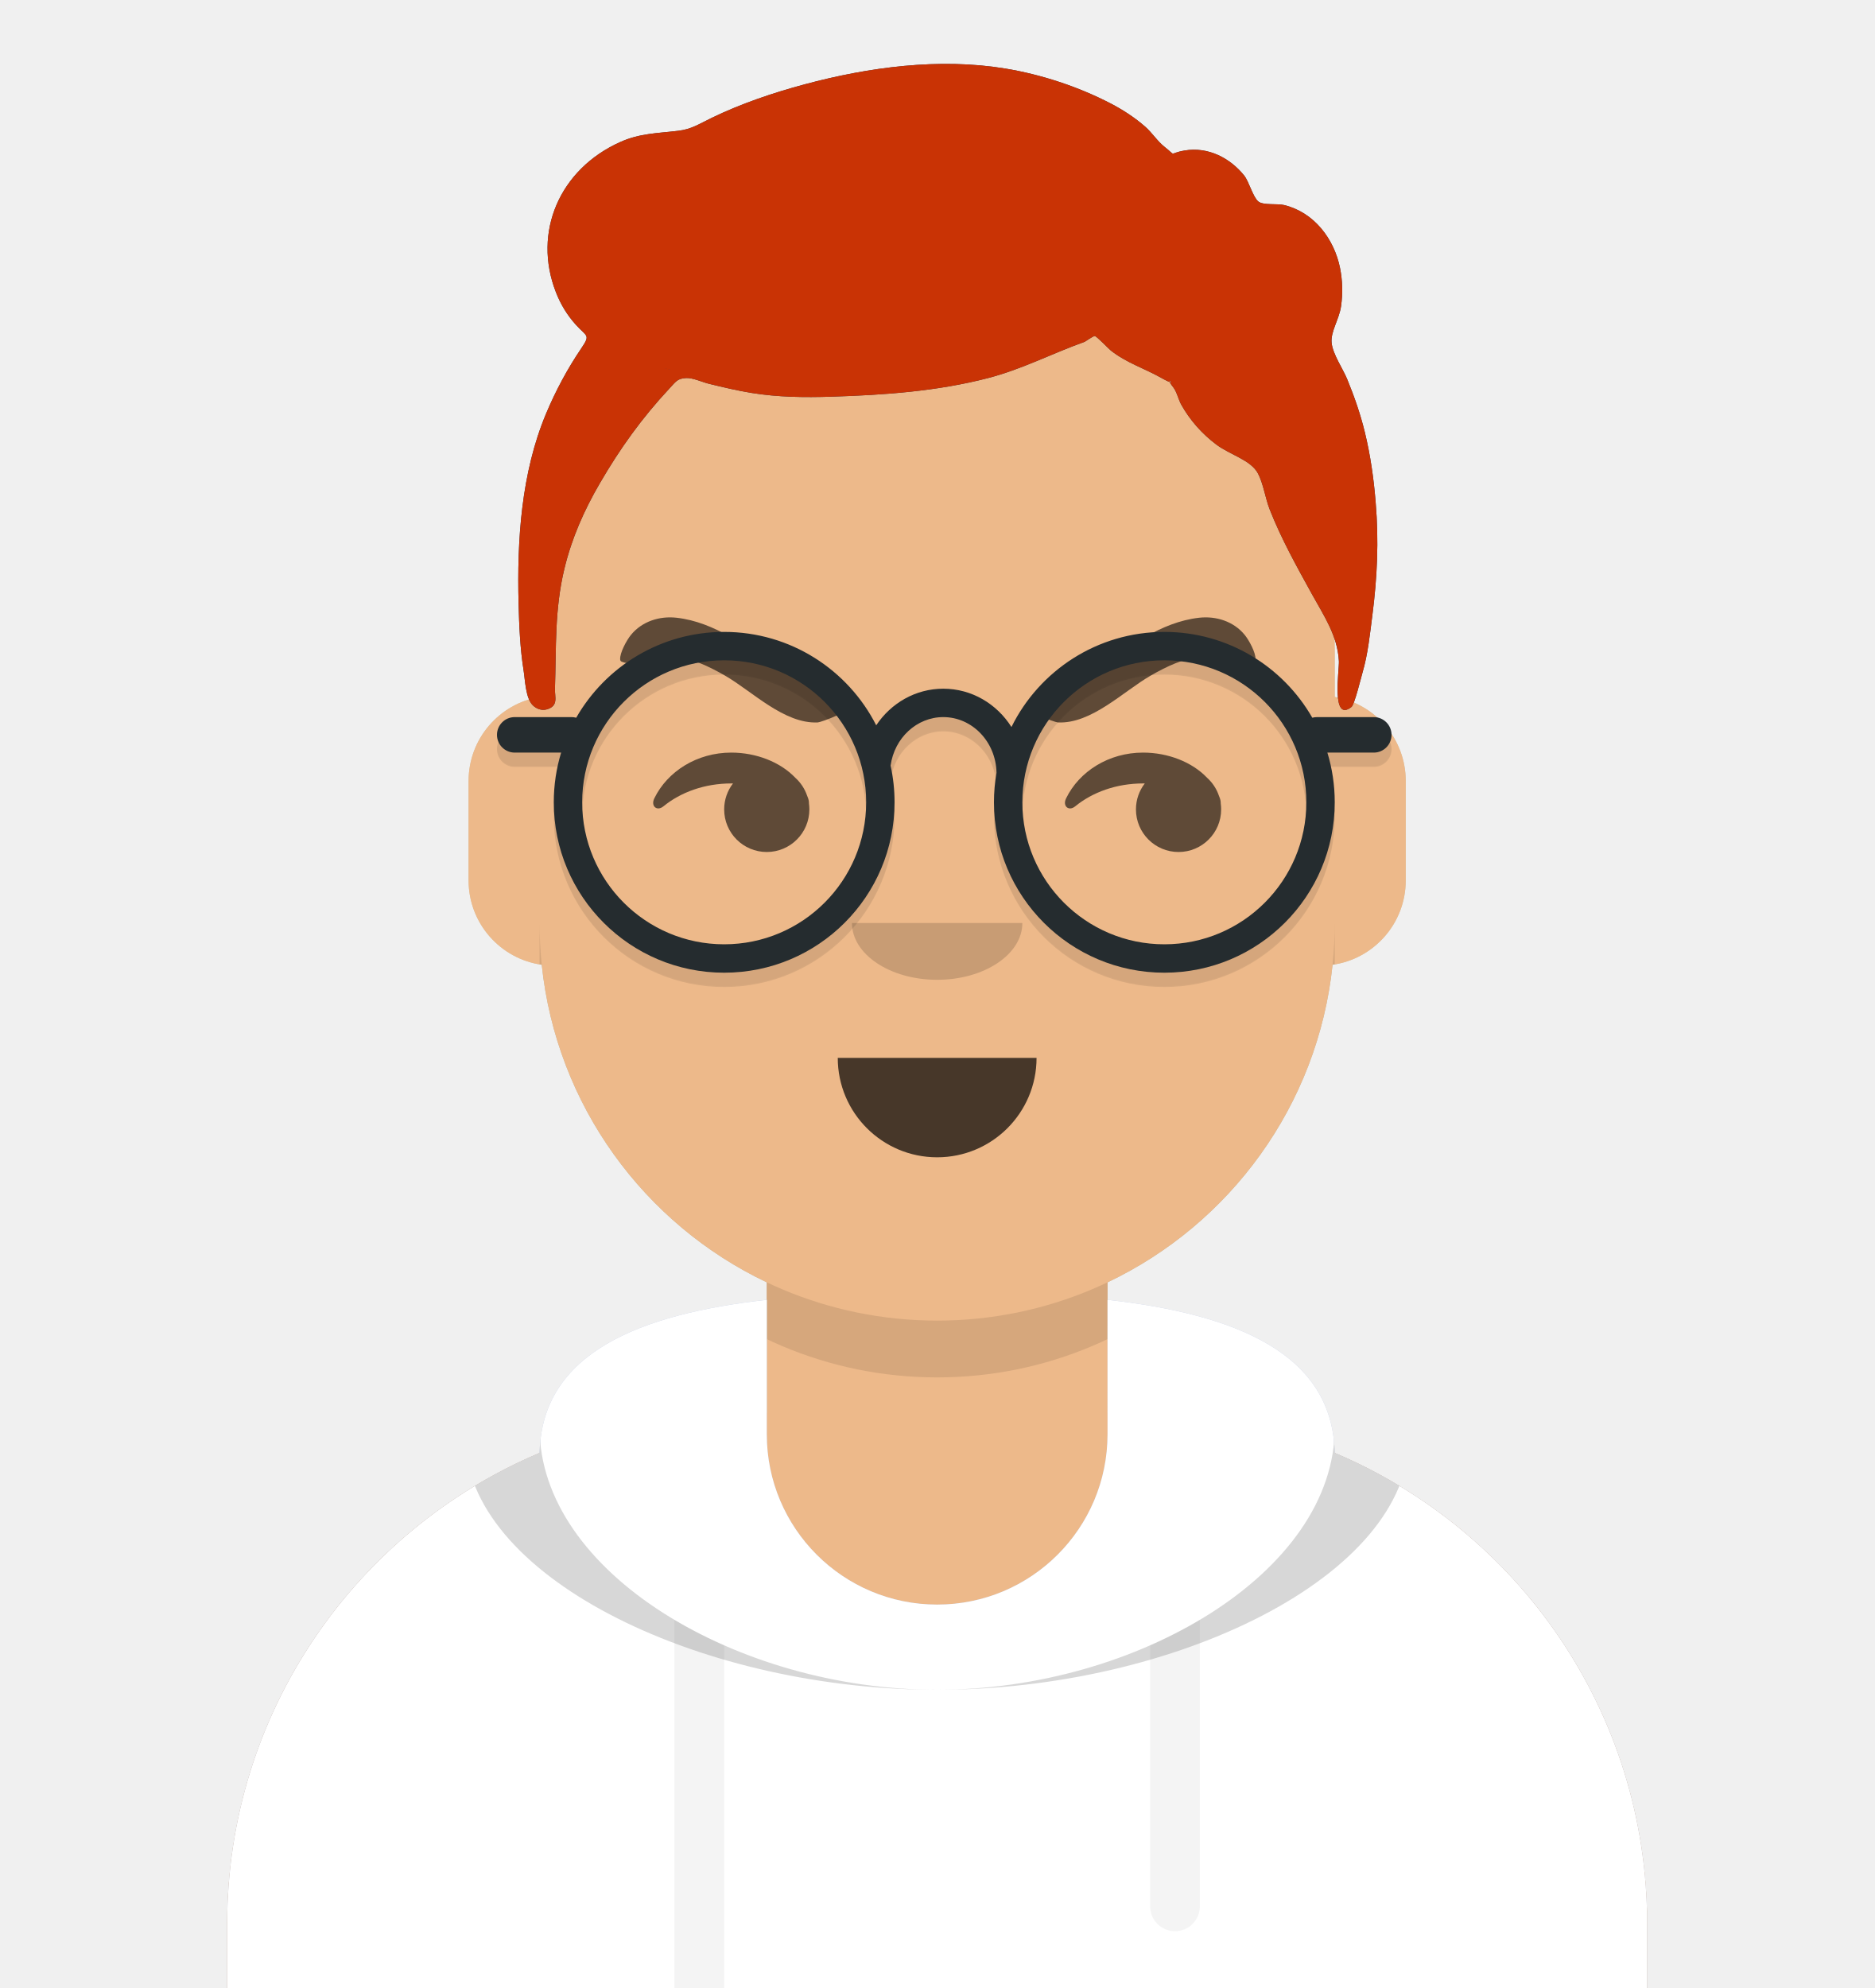
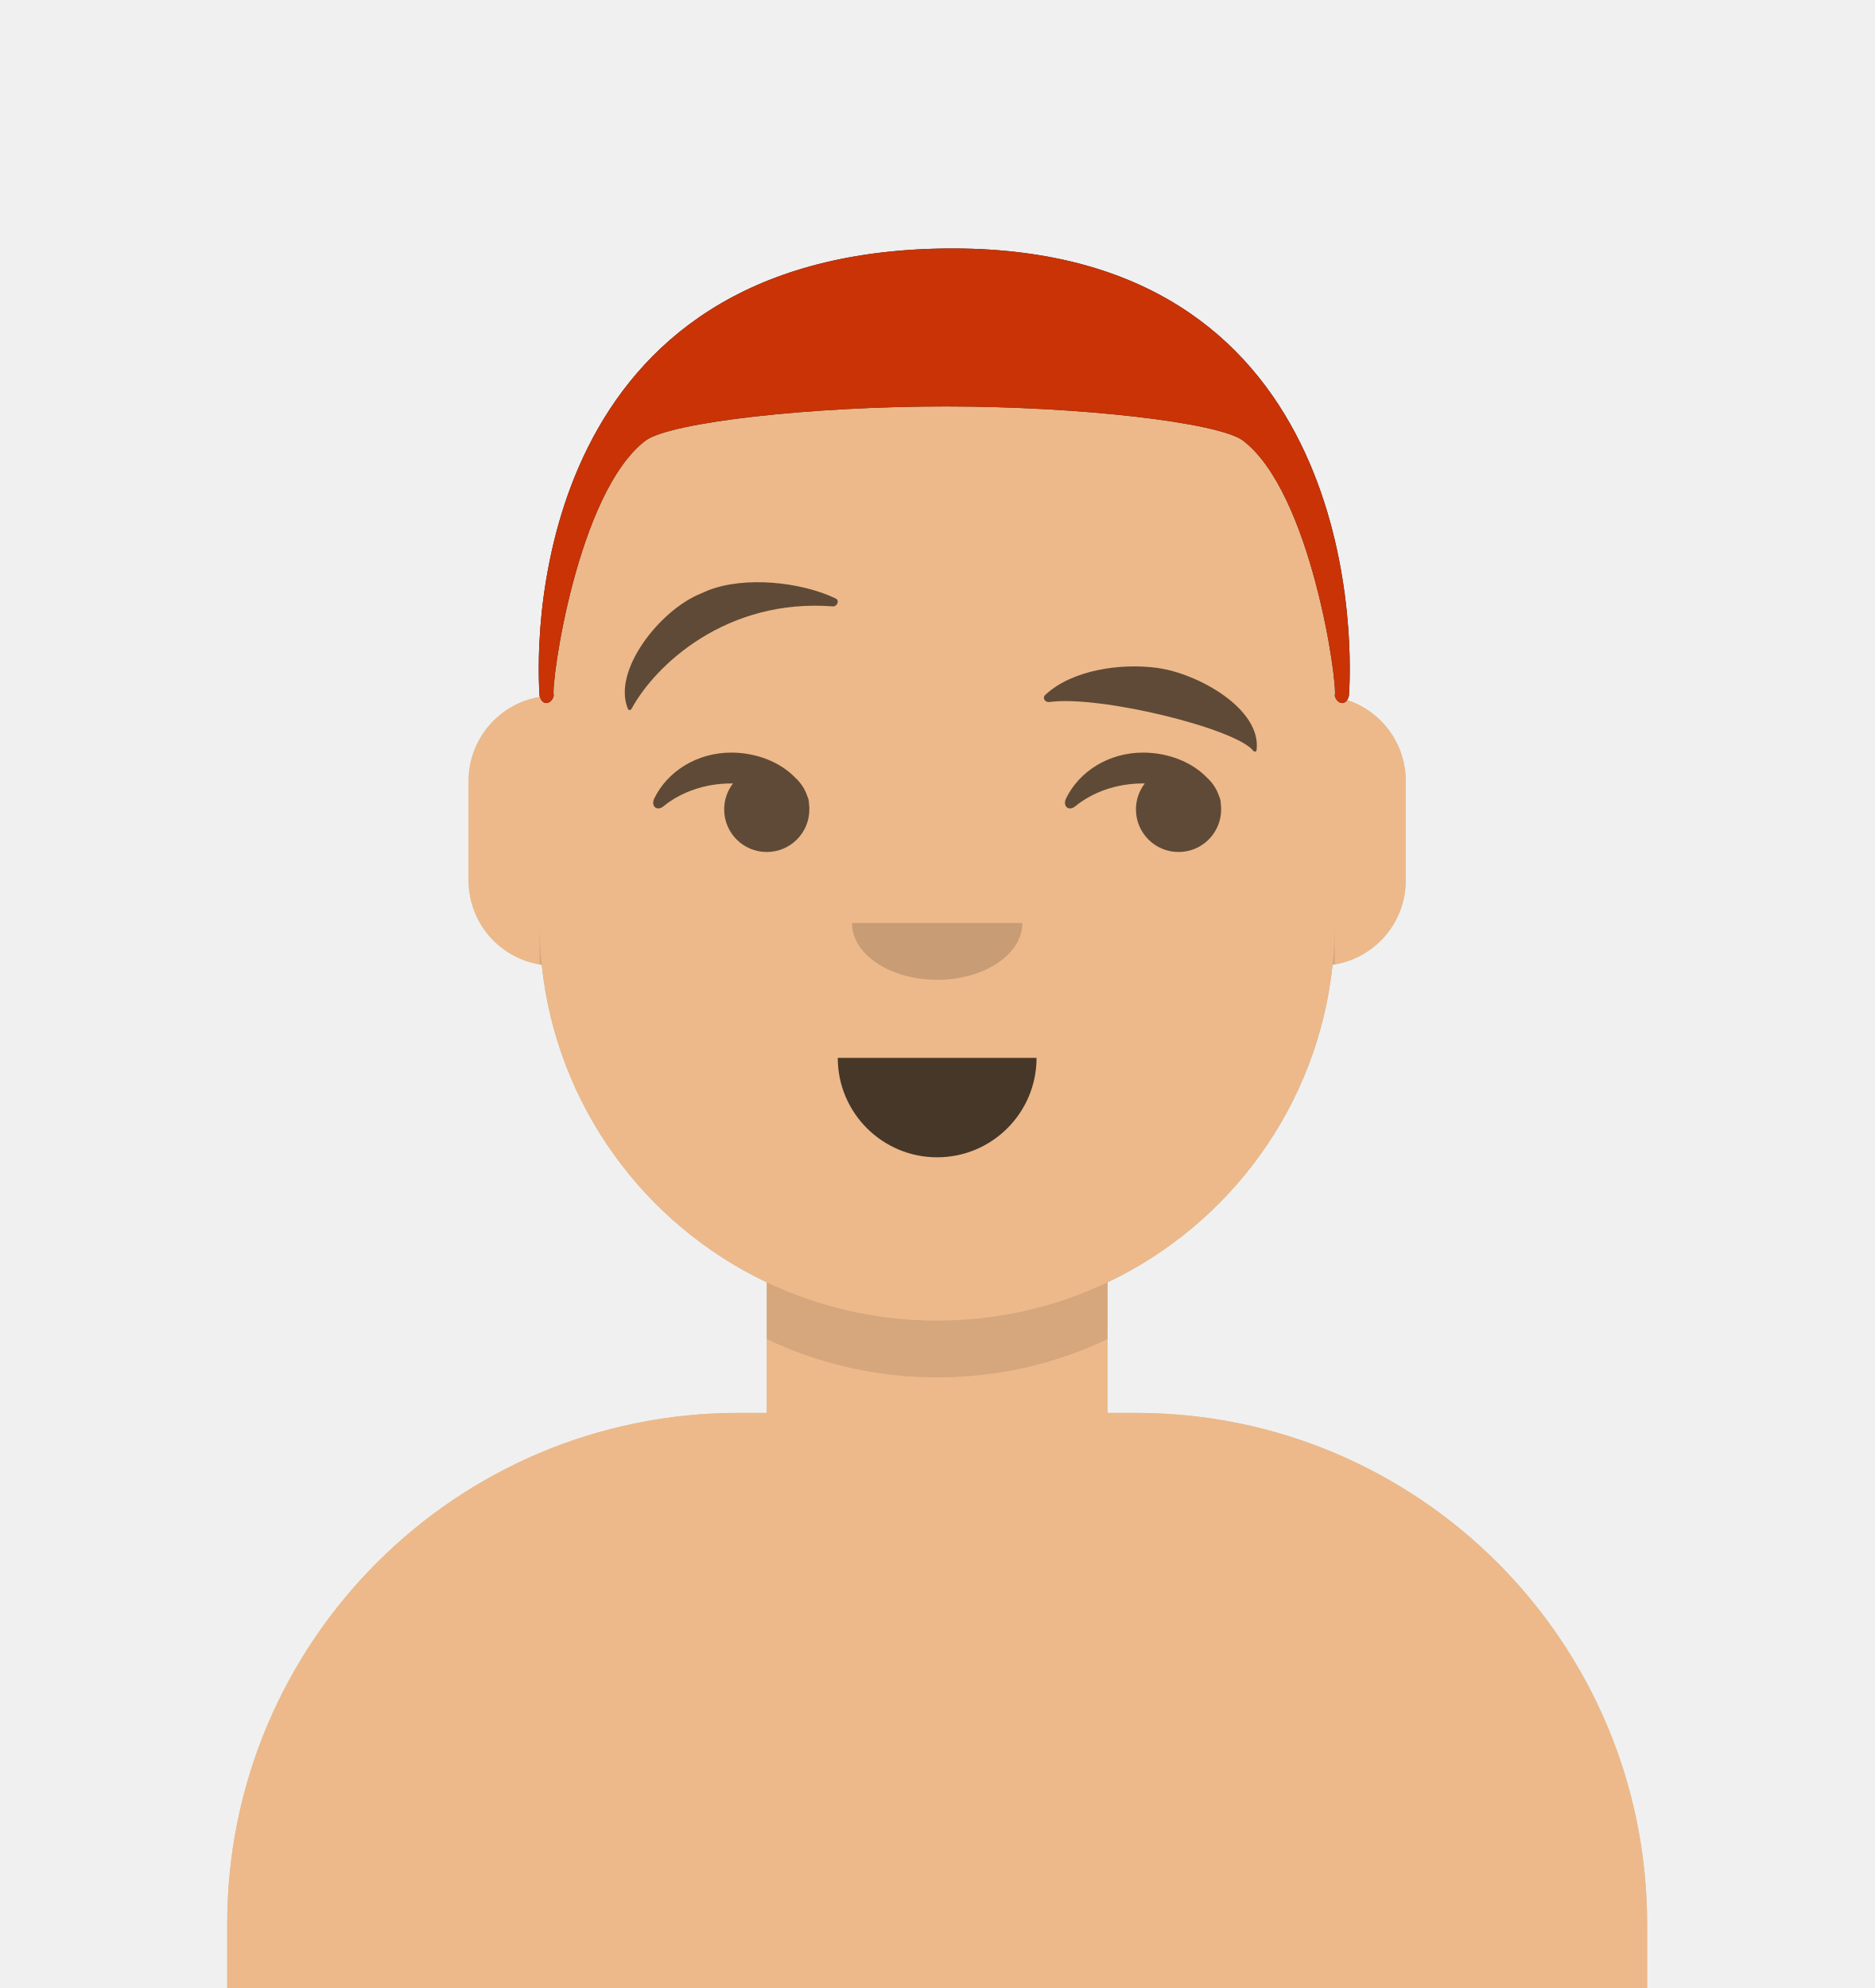
<svg xmlns="http://www.w3.org/2000/svg" xmlns:xlink="http://www.w3.org/1999/xlink" width="264px" height="280px" viewBox="0 0 264 280" version="1.1">
  <defs>
    <path d="M100,0 C130.928,-5.68137151e-15 156,25.072 156,56 L156.001,62.166 C161.676,63.119 166,68.054 166,74 L166,88 C166,94.052 161.519,99.058 155.694,99.881 C153.628,119.686 141.238,136.422 124.001,144.61 L124,163 L128,163 C167.765,163 200,195.235 200,235 L200,244 L0,244 L0,235 C-4.86974701e-15,195.235 32.235,163 72,163 L76,163 L76,144.611 C58.763,136.422 46.372,119.687 44.305,99.881 C38.481,99.058 34,94.052 34,88 L34,74 C34,68.054 38.325,63.118 44,62.166 L44,56 C44,25.072 69.072,5.68137151e-15 100,0 Z" id="transparent_path-1" />
    <path d="M83,36.348 C83,52.629 105.162,65.828 132.5,65.828 C159.838,65.828 182,52.629 182,36.348 C182,34.985 181.845,33.645 181.544,32.331 C210.784,41.488 232,68.792 232,101.052 L232,110 L32,110 L32,101.052 C32,68.397 53.739,40.82 83.534,32.002 C83.182,33.421 83,34.871 83,36.348 Z" id="transparent_path-3" />
    <rect id="transparent_path-5" x="0" y="0" width="264" height="280" />
    <path d="M74,0 C114.869,0 148,33.131 148,74 L148,84.148 L148,197.608 C135.525,187.237 119.491,181 102,181 L102,181 L98,181 L98,162.611 C115.531,154.283 128.048,137.115 129.791,116.867 C135.569,116.002 140,111.019 140,105 L140,105 L140,92 C140,87.354 137.359,83.324 133.497,81.33 C132.724,81.05 131.952,80.748 131.181,80.426 C130.795,80.32 130.401,80.233 130,80.166 L130,80.166 L130,79.917 C117.224,74.234 104.878,63.071 96.11,47.885 C93.175,42.801 90.831,37.595 89.066,32.397 C80.431,42.941 67.745,53.602 52.342,62.495 C42.778,68.017 33.147,72.291 24,75.266 L24,137.247 C29.602,148.318 38.773,157.278 50,162.611 L50,162.611 L50,181 L46,181 C38.327,181 30.935,182.2 24,184.423 L24,230 C24,244.106 13.569,255.776 0,257.716 L0,74 C0,33.131 33.131,0 74,0 Z" id="transparent_path-7" />
  </defs>
  <g id="transparent_Avataaar/Default" stroke="none" stroke-width="1" fill="none" fill-rule="evenodd">
    <g id="transparent_Body" transform="translate(32, 36)">
      <mask id="transparent_mask-2" fill="white">
        <use xlink:href="#transparent_path-1" />
      </mask>
      <use fill="#D0C6AC" xlink:href="#transparent_path-1" />
      <g id="transparent_Skin-Color" mask="url(#transparent_mask-2)" fill="#EDB98A">
        <g transform="translate(-32, 0)" id="transparent_Color">
          <rect x="0" y="0" width="264" height="244" />
        </g>
      </g>
      <path d="M44,94 C44,124.928 69.072,150 100,150 C130.928,150 156,124.928 156,94 L156,94 L156,102 C156,132.928 130.928,158 100,158 C69.072,158 44,132.928 44,102 Z" id="transparent_Neck-Shadow" fill-opacity="0.1" fill="#000000" mask="url(#transparent_mask-2)" />
    </g>
    <g id="transparent_Clothing" transform="translate(0, 170)">
-       <defs>
-         <path d="M187.997,34.742 L187.995,34.645 C213.853,45.567 232,71.164 232,100.999 L232,110 L32,110 L32,100.999 C32,71.164 50.147,45.567 76.006,34.644 C76.282,20.552 90.082,15.076 108,13.071 L108,32 C108,45.255 118.745,56 132,56 C145.255,56 156,45.255 156,32 L156,32 L156.001,13.071 C173.96,15.081 187.783,20.577 187.997,34.742 Z" id="hoodie_path-1" />
-       </defs>
-       <g id="hoodie_Clothing/Hoodie" stroke="none" stroke-width="1" fill="none" fill-rule="evenodd">
-         <mask id="hoodie_mask-2" fill="white">
-           <use xlink:href="#hoodie_path-1" />
-         </mask>
-         <use id="hoodie_Hoodie" fill="#B7C1DB" xlink:href="#hoodie_path-1" />
-         <g id="hoodie_Fabric-Color" mask="url(#hoodie_mask-2)" fill="#FFFFFF">
-           <rect id="hoodie_🖍Color" x="0" y="0" width="264" height="110" />
+             
        </g>
-         <path d="M102,61.739 L102,110 L95,110 L94.999,58.15 C97.203,59.46 99.546,60.661 102,61.739 Z M169.001,58.149 L169,98.5 C169,100.433 167.433,102 165.5,102 C163.567,102 162,100.433 162,98.5 L162.001,61.738 C164.455,60.66 166.798,59.459 169.001,58.149 Z" id="hoodie_Straps" fill="#F4F4F4" mask="url(#hoodie_mask-2)" />
-         <path d="M132,68 L130.996,67.995 C97.88,67.68 65.5,51.823 65.5,32.308 C65.5,21.243 75.909,15.571 90.959,12.725 C81.875,16.075 76,21.706 76,31.077 C76,51.469 103.821,68 132,68 Z M132,68 C160.179,68 188,51.469 188,31.077 C188,21.706 182.125,16.075 173.041,12.725 C188.091,15.571 198.5,21.243 198.5,32.308 C198.5,52.02 165.462,68 132,68 L132,68 Z" id="hoodie_Shadow" fill-opacity="0.16" fill="#000000" mask="url(#hoodie_mask-2)" />
-       </g>
-     </g>
    <g id="transparent_Face" transform="translate(76, 82)" fill="#000000">
      <g id="transparent_Mouth" transform="translate(2, 52)">
        <g id="default_Mouth/Default" stroke="none" stroke-width="1" fill="none" fill-rule="evenodd" fill-opacity="0.7">
          <path d="M40,15 C40,22.732 46.268,29 54,29 L54,29 C61.732,29 68,22.732 68,15" id="default_Mouth" fill="#000000" />
        </g>
      </g>
      <g id="transparent_Nose" transform="translate(28, 40)" fill-opacity="0.16">
        <g id="default_Nose/Default" stroke="none" stroke-width="1" fill="none" fill-rule="evenodd" fill-opacity="0.16">
          <path d="M16,8 C16,12.418 21.373,16 28,16 L28,16 C34.627,16 40,12.418 40,8" id="default_Nose" fill="#000000" />
        </g>
      </g>
      <g id="transparent_Eyes" transform="translate(0, 8)">
        <g id="side_Eyes/Side-😒" stroke="none" stroke-width="1" fill="none" fill-rule="evenodd" fill-opacity="0.6">
          <path d="M26.998,16 C30.502,16 33.891,17.314 36.018,19.543 C36.764,20.217 37.341,21.076 37.676,22.049 C37.726,22.166 37.772,22.286 37.815,22.407 C37.909,22.67 37.947,22.92 37.94,23.142 C37.979,23.422 38,23.708 38,24 C38,27.314 35.314,30 32,30 C28.686,30 26,27.314 26,24 C26,22.625 26.463,21.358 27.241,20.346 C27.16,20.344 27.079,20.344 26.998,20.344 C23.257,20.344 19.874,21.579 17.438,23.572 C16.547,24.3 15.62,23.558 16.16,22.447 C18.007,18.649 22.164,16 26.998,16 Z" id="side_Eye" fill="#000000" />
          <path d="M84.998,16 C88.502,16 91.891,17.314 94.018,19.543 C94.764,20.217 95.341,21.076 95.676,22.049 C95.726,22.166 95.772,22.286 95.815,22.407 C95.909,22.67 95.947,22.92 95.94,23.142 C95.979,23.422 96,23.708 96,24 C96,27.314 93.314,30 90,30 C86.686,30 84,27.314 84,24 C84,22.625 84.463,21.358 85.241,20.346 C85.16,20.344 85.079,20.344 84.998,20.344 C81.257,20.344 77.874,21.579 75.438,23.572 C74.547,24.3 73.62,23.558 74.16,22.447 C76.007,18.649 80.164,16 84.998,16 Z" id="side_Eye" fill="#000000" />
        </g>
      </g>
      <g id="transparent_Eyebrow" fill-opacity="0.6">
-         <g id="angry_natural_Eyebrow/Natural/Angry-Natural" stroke="none" stroke-width="1" fill="none" fill-rule="evenodd" fill-opacity="0.6">
-           <path d="M44.857,12.228 C44.858,12.219 44.858,12.219 44.857,12.228 M17.586,7.892 C15.244,8.33 13.087,9.788 12.152,12.099 C11.801,12.967 11.392,14.924 11.708,15.807 C11.828,16.143 12.033,16.101 12.956,16.043 C14.644,15.937 16.933,13.662 18.748,13.256 C21.275,12.69 23.983,13.115 26.496,13.688 C30.811,14.673 36.485,17.788 40.946,16.17 C41.278,16.05 45.621,12.923 44.369,12.277 C43.924,11.907 41.137,12.085 40.622,11.999 C38.228,11.597 35.73,10.935 33.373,10.327 C28.233,9 22.967,6.881 17.586,7.892" id="angry_natural_Eyebrows-The-Web" fill="#000000" transform="translate(28.0947, 12.1275) rotate(17) translate(-28.0947, -12.1275) " />
-           <path d="M100.918,12.209 C100.92,12.2 100.92,12.2 100.918,12.209 M73.586,7.892 C71.244,8.33 69.087,9.788 68.152,12.099 C67.801,12.967 67.392,14.924 67.708,15.807 C67.828,16.143 68.033,16.101 68.956,16.043 C70.644,15.937 72.933,13.662 74.748,13.256 C77.275,12.69 79.983,13.115 82.496,13.688 C86.811,14.673 92.485,17.788 96.946,16.17 C97.278,16.05 101.621,12.923 100.369,12.277 C99.924,11.907 97.137,12.085 96.622,11.999 C94.228,11.597 91.73,10.935 89.373,10.327 C84.233,9 78.967,6.881 73.586,7.892" id="angry_natural_Eyebrows-The-Web" fill="#000000" transform="translate(84.0947, 12.1275) scale(-1, 1) rotate(17) translate(-84.0947, -12.1275) " />
+         <g id="up_down_natural_Eyebrow/Natural/Up-Down-Natural" stroke="none" stroke-width="1" fill="none" fill-rule="evenodd" fill-opacity="0.6">
+           <path d="M22.766,1.578 L23.677,1.176 C28.919,-0.905 36.865,-0.033 41.723,2.299 C42.29,2.571 41.902,3.452 41.321,3.407 C26.402,2.256 16.358,11.553 12.946,17.847 C12.845,18.034 12.539,18.055 12.464,17.881 C10.156,12.562 16.913,3.896 22.766,1.578 Z" id="up_down_natural_Eye-Browse-Reddit" fill="#000000" />
+           <path d="M86.535,12.025 C92.342,12.293 101.73,16.512 101.488,22.368 C101.48,22.56 101.199,22.644 101.061,22.497 C98.306,19.537 78.746,16.547 71.856,18.132 C71.226,18.277 70.747,17.655 71.146,17.206 C74.568,13.357 81.333,11.779 86.535,12.025 Z" id="up_down_natural_Eyebrow" fill="#000000" transform="translate(86.24651, 17.28591) rotate(5) translate(-86.24651, -17.28591) " />
        </g>
      </g>
    </g>
    <g id="transparent_Top">
      <defs>
-         <path d="M94.252,52.022 C94.375,51.968 94.07,51.947 93.336,51.96 C94.228,51.958 94.533,51.979 94.252,52.022 M86.117,36.302 C86.115,36.282 86.134,36.453 86.117,36.302 M193.765,70.766 C193.501,67.449 193.033,64.152 192.247,60.911 C191.622,58.335 190.769,55.878 189.76,53.42 C189.151,51.935 187.728,49.896 187.56,48.294 C187.395,46.717 188.627,44.969 188.889,43.132 C189.144,41.345 189.101,39.465 188.734,37.694 C187.901,33.671 185.14,29.93 180.877,28.881 C179.925,28.647 177.913,28.936 177.241,28.382 C176.47,27.746 175.933,25.581 175.235,24.712 C173.244,22.236 170.14,20.642 166.866,21.198 C164.455,21.607 165.839,22.105 164.032,20.686 C163.027,19.898 162.276,18.693 161.3,17.839 C159.833,16.556 158.15,15.458 156.408,14.557 C151.851,12.199 146.654,10.485 141.564,9.649 C132.279,8.125 122.369,9.454 113.369,11.869 C108.89,13.07 104.382,14.595 100.222,16.612 C98.439,17.476 97.409,18.194 95.549,18.42 C92.621,18.777 90.14,18.759 87.366,20.001 C78.83,23.823 74.985,32.69 78.307,41.175 C78.975,42.882 79.88,44.38 81.127,45.759 C82.647,47.439 83.198,47.109 81.888,49.041 C79.929,51.931 78.278,55.013 76.933,58.213 C73.404,66.615 72.814,76.077 73.044,85.037 C73.124,88.174 73.259,91.35 73.753,94.456 C73.967,95.801 74.027,98.329 75.035,99.327 C75.547,99.833 76.276,100.115 77.004,99.914 C78.713,99.44 78.125,98.179 78.165,97.008 C78.365,91.124 78.095,85.919 79.494,80.106 C80.528,75.812 82.25,71.911 84.483,68.071 C87.321,63.187 90.386,58.898 94.29,54.716 C95.207,53.732 95.408,53.315 96.639,53.244 C97.571,53.19 98.934,53.828 99.84,54.049 C101.838,54.536 103.839,55.017 105.873,55.345 C109.613,55.948 113.317,55.989 117.09,55.87 C124.516,55.638 131.975,55.117 139.175,53.247 C143.957,52.005 148.197,49.776 152.777,48.142 C152.859,48.113 154.007,47.295 154.208,47.328 C154.489,47.375 156.185,49.154 156.471,49.378 C158.697,51.124 161.138,51.857 163.541,53.208 C166.505,54.875 163.635,52.49 165.269,54.567 C165.746,55.172 165.99,56.293 166.372,56.978 C167.588,59.161 169.28,61.08 171.303,62.602 C173.258,64.073 176.196,64.783 177.193,66.697 C177.962,68.174 178.221,70.181 178.841,71.758 C180.469,75.893 182.618,79.749 184.767,83.644 C186.499,86.783 188.392,89.525 188.585,93.112 C188.652,94.36 187.464,101.849 190.358,99.572 C190.787,99.234 191.711,95.416 191.901,94.768 C192.673,92.135 192.947,89.387 193.296,86.682 C193.99,81.302 194.219,76.184 193.765,70.766" id="short_curly_path-1" />
+         <path d="M1,64 C1.347,65.488 2.673,65.223 3,64 C2.537,62.446 6.296,35.248 16,28 C19.618,25.483 39.008,23.232 58.313,23.246 C77.409,23.259 96.421,25.511 100,28 C109.704,35.248 113.463,62.446 113,64 C113.327,65.223 114.653,65.488 115,64 C115.719,53.702 115,0.274 58,1 C1,1.726 0.281,53.702 1,64 Z" id="caesar_path-1" />
      </defs>
-       <g id="short_curly_Top/Short-Hair/Short-Curly" stroke="none" stroke-width="1" fill="none" fill-rule="evenodd">
-         <g id="short_curly_Facial-Hair" transform="translate(49, 72)" />
-         <mask id="short_curly_mask-2" fill="white">
-           <use xlink:href="#short_curly_path-1" />
-         </mask>
-         <use id="short_curly_Short-Hair" fill="#28354B" xlink:href="#short_curly_path-1" />
-         <g id="short_curly_Hair-Color" mask="url(#short_curly_mask-2)" fill="#C93305">
-           <g transform="translate(1, 0)" id="short_curly_Color">
-             <rect x="0" y="0" width="264" height="280" />
-           </g>
-         </g>
-         <g id="short_curly_Accessory" transform="translate(62, 86)">
-           <defs>
-             <path d="M102,3 C110.92,3 118.703,7.866 122.84,15.088 C123.05,15.031 123.271,15 123.5,15 L131.5,15 C132.881,15 134,16.119 134,17.5 C134,18.881 132.881,20 131.5,20 L124.963,20 C125.637,22.215 126,24.565 126,27 C126,40.255 115.255,51 102,51 C88.745,51 78,40.255 78,27 C78,25.582 78.123,24.192 78.359,22.841 C78.281,18.461 74.917,15 70.862,15 C67.124,15 63.973,17.942 63.441,21.834 C63.808,23.498 64,25.227 64,27 C64,40.255 53.255,51 40,51 C26.745,51 16,40.255 16,27 C16,24.565 16.363,22.215 17.037,20 L10.5,20 C9.119,20 8,18.881 8,17.5 C8,16.119 9.119,15 10.5,15 L18.5,15 C18.729,15 18.95,15.031 19.16,15.088 C23.297,7.866 31.08,3 40,3 C49.352,3 57.455,8.349 61.416,16.155 C63.493,13.039 66.949,11 70.862,11 C74.875,11 78.407,13.144 80.465,16.395 C84.379,8.459 92.552,3 102,3 Z M40,7 C28.954,7 20,15.954 20,27 C20,38.046 28.954,47 40,47 C51.046,47 60,38.046 60,27 C60,15.954 51.046,7 40,7 Z M102,7 C90.954,7 82,15.954 82,27 C82,38.046 90.954,47 102,47 C113.046,47 122,38.046 122,27 C122,15.954 113.046,7 102,7 Z" id="round_path-1" />
-             <filter x="-0.8%" y="-2.1%" width="101.6%" height="108.3%" filterUnits="objectBoundingBox" id="round_filter-2">
-               <feOffset dx="0" dy="2" in="SourceAlpha" result="shadowOffsetOuter1" />
-               <feColorMatrix values="0 0 0 0 0   0 0 0 0 0   0 0 0 0 0  0 0 0 0.1 0" type="matrix" in="shadowOffsetOuter1" />
-             </filter>
-           </defs>
-           <g id="round_Top/_Resources/Round" stroke="none" stroke-width="1" fill="none" fill-rule="evenodd">
-             <g id="round_Lennon-Glasses">
-               <use fill="black" fill-opacity="1" filter="url(#round_filter-2)" xlink:href="#round_path-1" />
-               <use fill="#252C2F" fill-rule="evenodd" xlink:href="#round_path-1" />
+       <g id="caesar_Top/Short-Hair/The-Caesar" stroke="none" stroke-width="1" fill="none" fill-rule="evenodd">
+         <g id="caesar_Facial-Hair" transform="translate(49, 72)" />
+         <g id="caesar_Hair" transform="translate(75, 34)">
+           <mask id="caesar_mask-2" fill="white">
+             <use xlink:href="#caesar_path-1" />
+           </mask>
+           <use id="caesar_Caesar" fill="#28354B" xlink:href="#caesar_path-1" />
+           <g id="caesar_Hair-Color" mask="url(#caesar_mask-2)" fill="#C93305">
+             <g transform="translate(-74, -34)" id="caesar_Color">
+               <rect x="0" y="0" width="264" height="280" />
            </g>
          </g>
        </g>
+         <g id="caesar_Accessory" transform="translate(62, 85)" />
      </g>
    </g>
  </g>
</svg>
